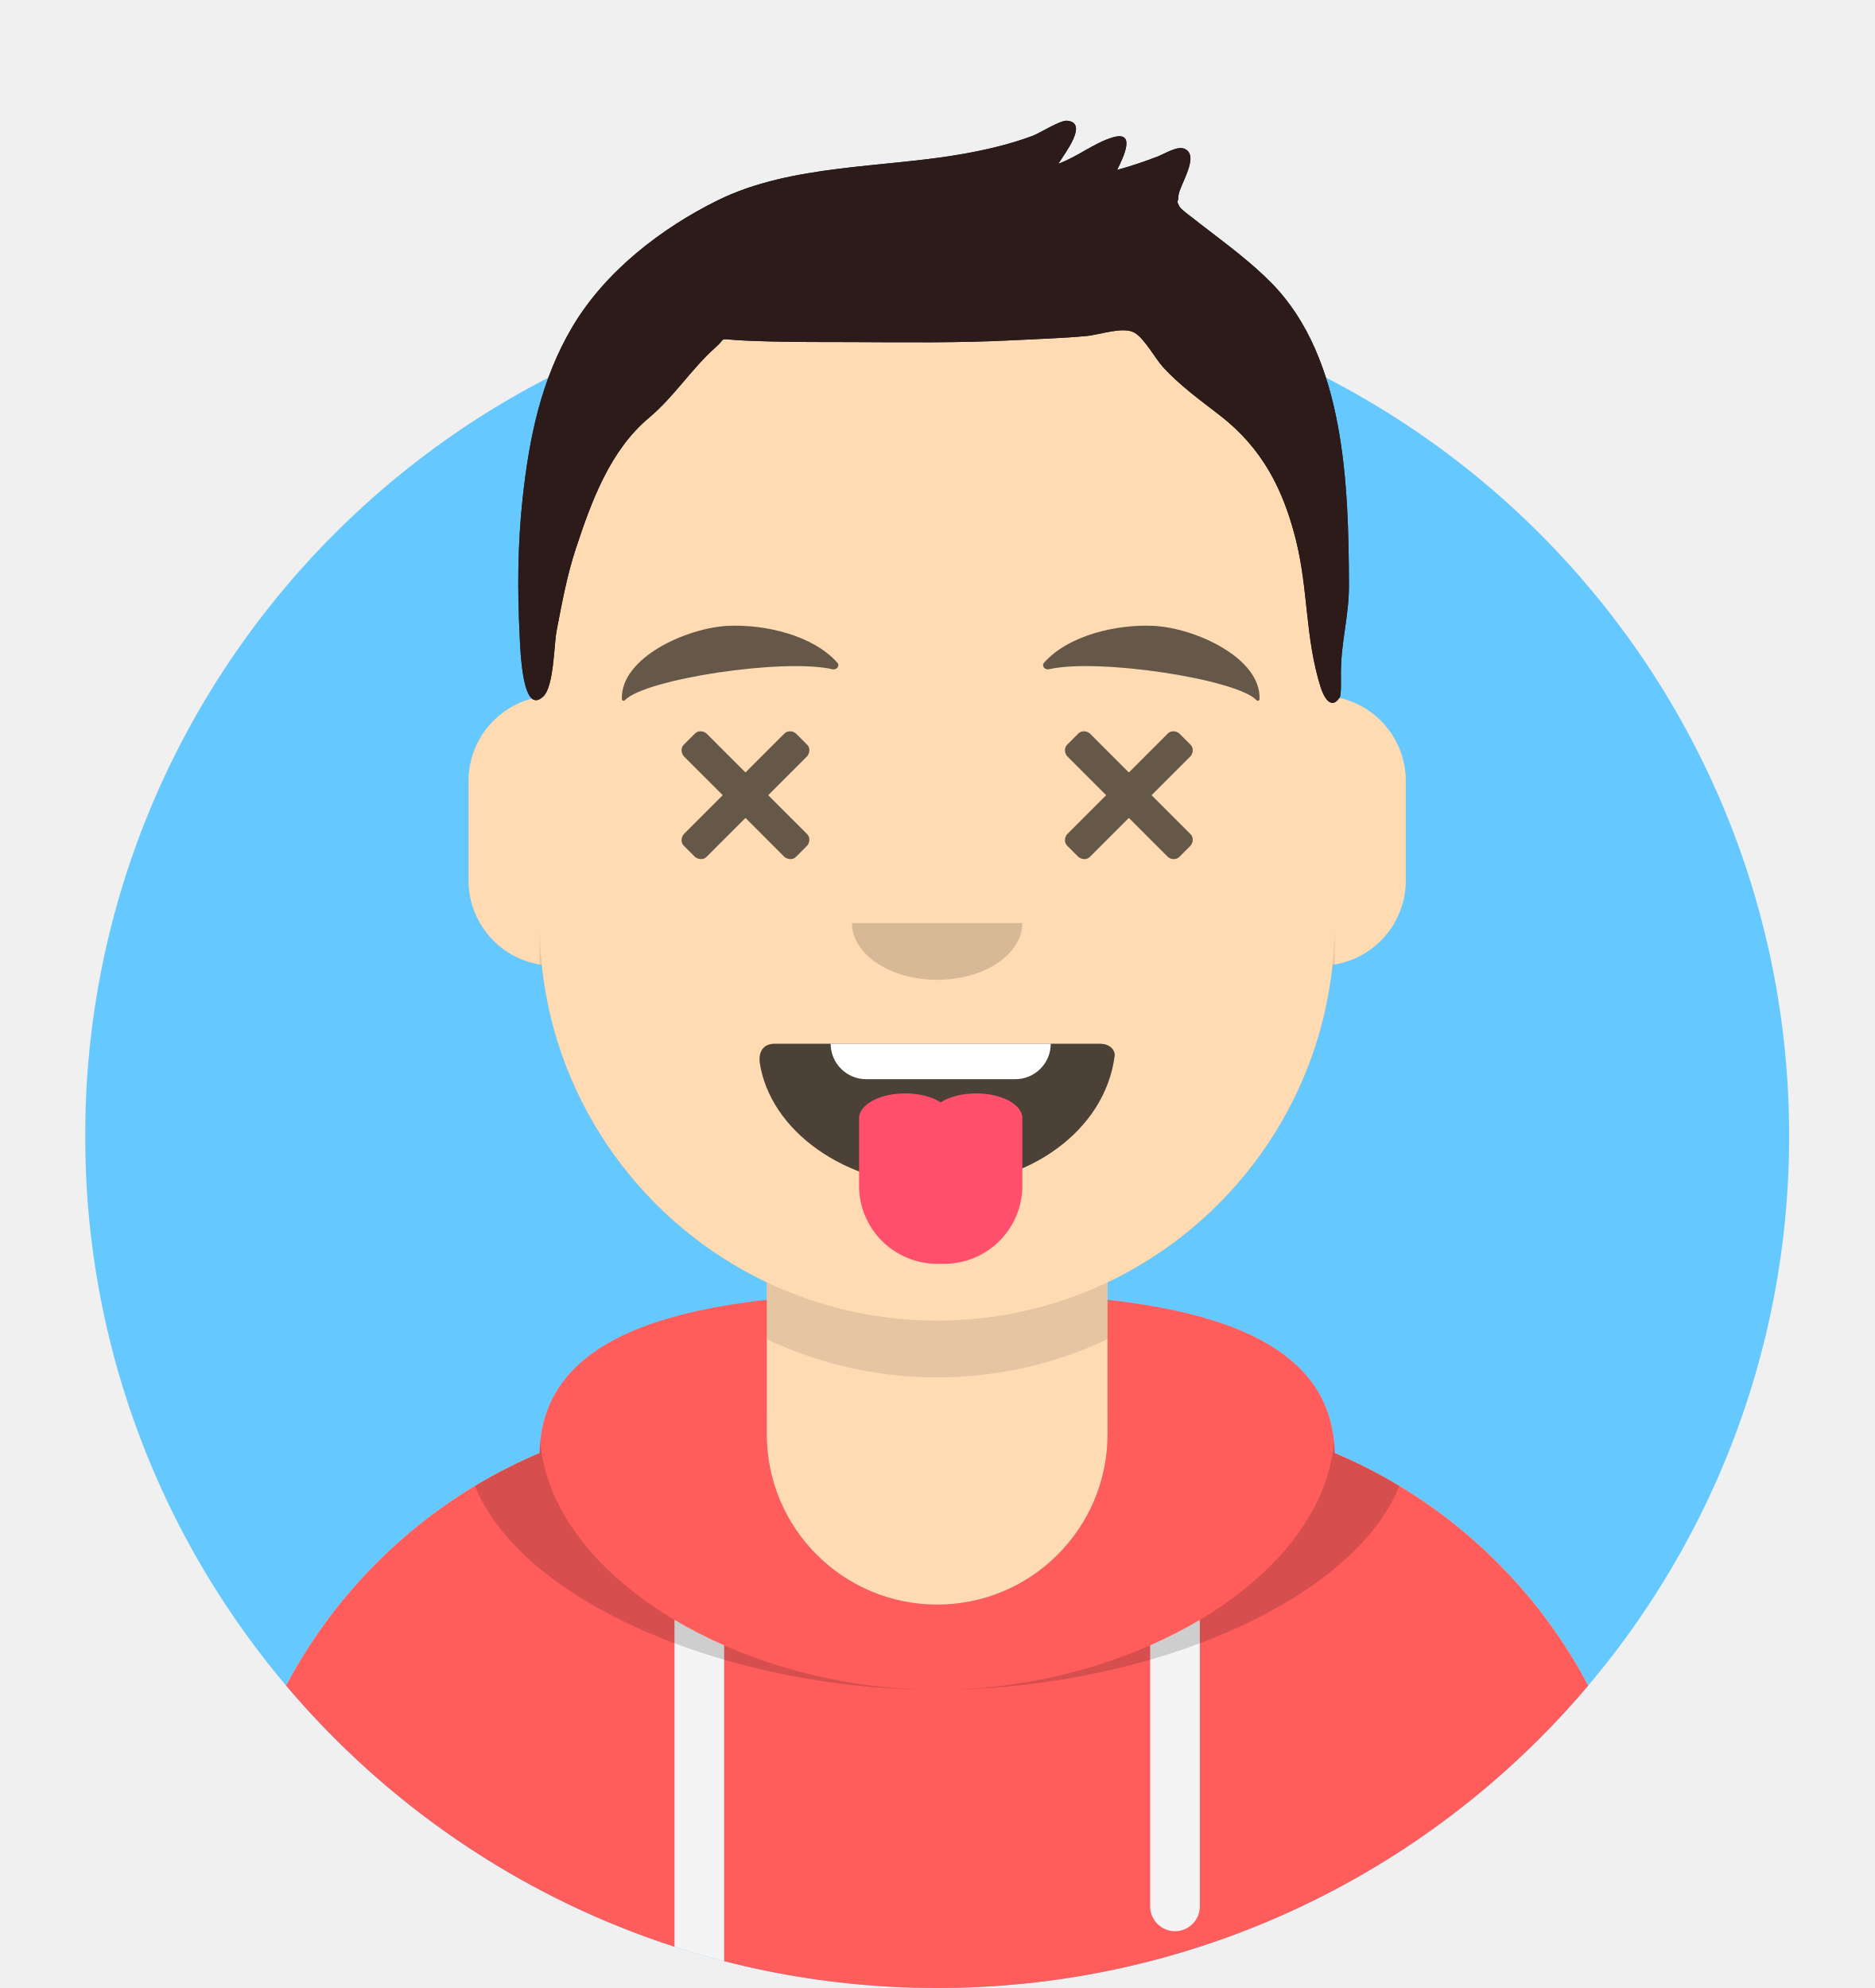
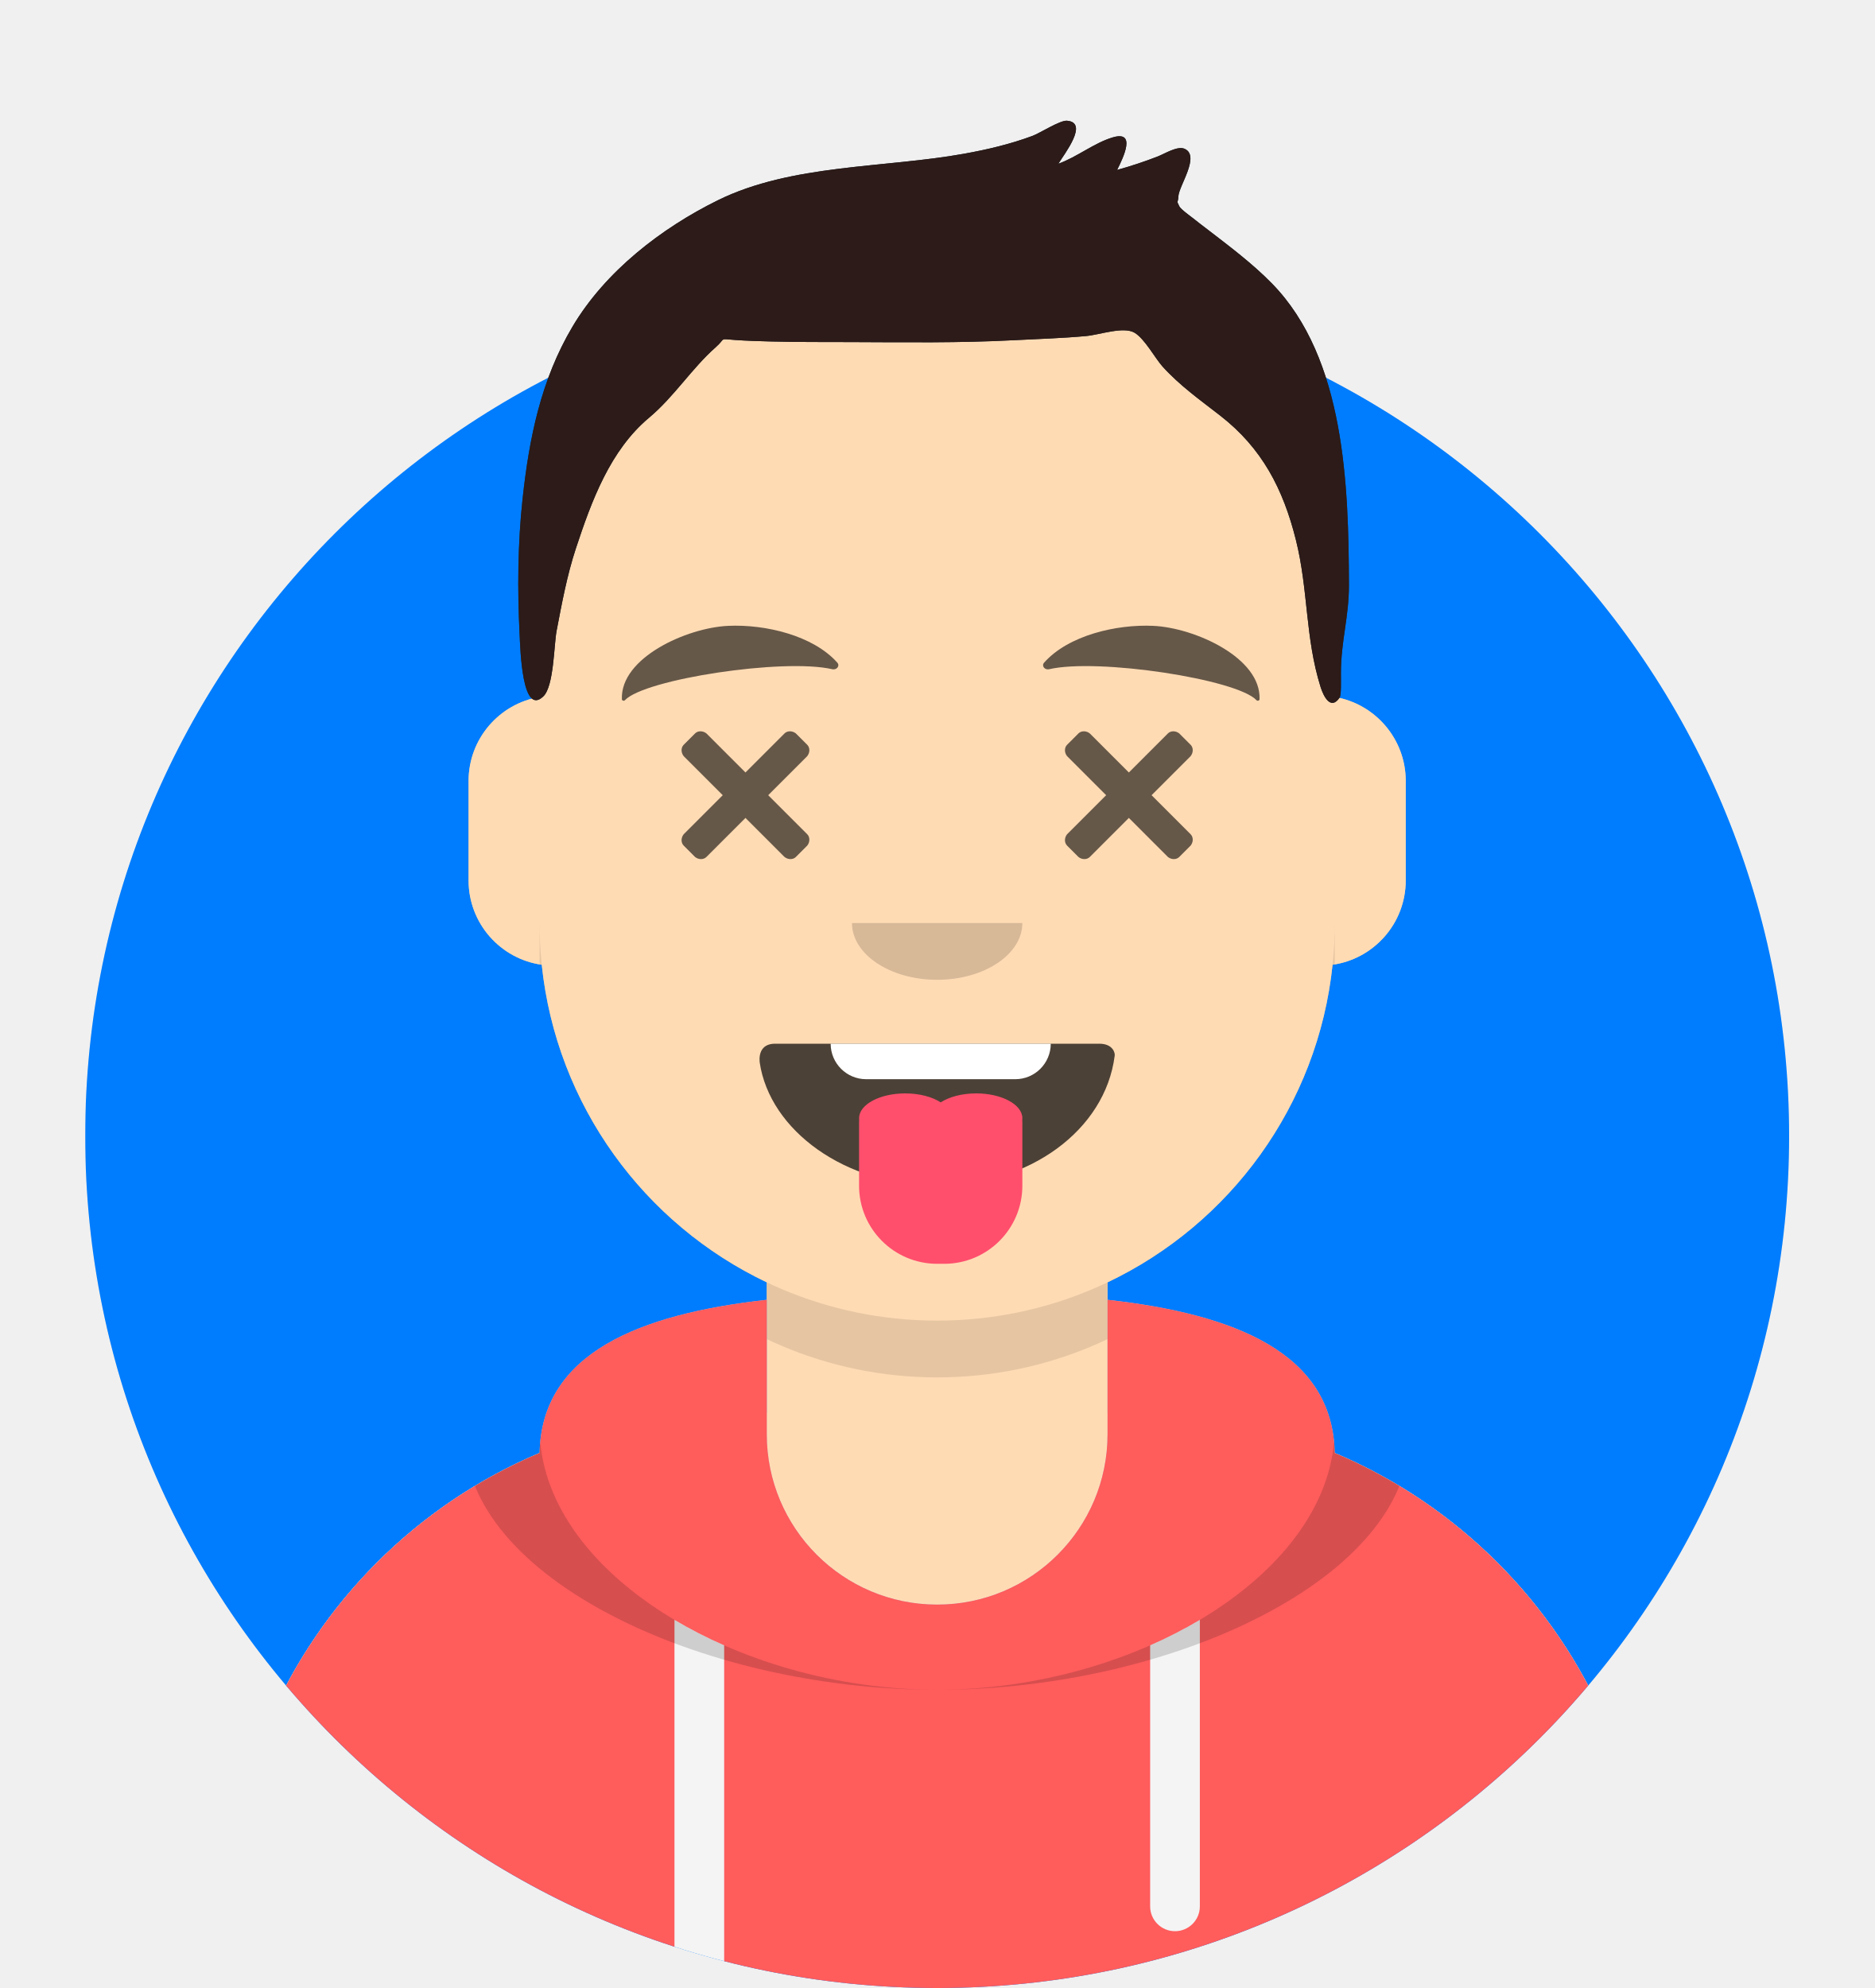
<svg xmlns="http://www.w3.org/2000/svg" xmlns:xlink="http://www.w3.org/1999/xlink" width="264px" height="280px" viewBox="0 0 264 280" version="1.1">
  <defs>
    <circle id="path-1" cx="120" cy="120" r="120" />
    <path d="M12,160 C12,226.274 65.726,280 132,280 C198.274,280 252,226.274 252,160 L264,160 L264,-1.42108547e-14 L-3.19744231e-14,-1.42108547e-14 L-3.19744231e-14,160 L12,160 Z" id="path-3" />
    <path d="M124,144.611 L124,163 L128,163 L128,163 C167.765,163 200,195.235 200,235 L200,244 L0,244 L0,235 C-4.86974701e-15,195.235 32.235,163 72,163 L72,163 L76,163 L76,144.611 C58.763,136.422 46.372,119.687 44.305,99.881 C38.48,99.058 34,94.052 34,88 L34,74 C34,68.054 38.325,63.118 44,62.166 L44,56 L44,56 C44,25.072 69.072,5.68137151e-15 100,0 L100,0 L100,0 C130.928,-5.68137151e-15 156,25.072 156,56 L156,62.166 C161.675,63.118 166,68.054 166,74 L166,88 C166,94.052 161.52,99.058 155.695,99.881 C153.628,119.687 141.237,136.422 124,144.611 Z" id="path-5" />
  </defs>
  <g id="Avataaar" stroke="none" stroke-width="1" fill="none" fill-rule="evenodd">
    <g transform="translate(-825, -1100)" id="Avataaar/Circle">
      <g transform="translate(825, 1100)">
        <g id="Circle" stroke-width="1" fill-rule="evenodd" transform="translate(12, 40)">
          <mask id="mask-2" fill="white">
            <use xlink:href="#path-1" />
          </mask>
          <use id="Circle-Background" fill="#E6E6E6" xlink:href="#path-1" />
-           <g id="Color/Palette/Blue-01" mask="url(#mask-2)" fill="#65C9FF">
+           <g id="Color/Palette/Blue-01" mask="url(#mask-2)" fill="#007DFE">
            <rect id="🖍Color" x="0" y="0" width="240" height="240" />
          </g>
        </g>
        <mask id="mask-4" fill="white">
          <use xlink:href="#path-3" />
        </mask>
        <g id="Mask" />
        <g id="Avataaar" stroke-width="1" fill-rule="evenodd" mask="url(#mask-4)">
          <g id="Body" transform="translate(32, 36)">
            <mask id="mask-6" fill="white">
              <use xlink:href="#path-5" />
            </mask>
            <use fill="#D0C6AC" xlink:href="#path-5" />
            <g id="Skin/👶🏽-03-Brown" mask="url(#mask-6)" fill="#FFDBB4">
              <g transform="translate(-32, 0)" id="Color">
                <rect x="0" y="0" width="264" height="244" />
              </g>
            </g>
            <path d="M156,79 L156,102 C156,132.928 130.928,158 100,158 C69.072,158 44,132.928 44,102 L44,79 L44,94 C44,124.928 69.072,150 100,150 C130.928,150 156,124.928 156,94 L156,79 Z" id="Neck-Shadow" fill-opacity="0.1" fill="#000000" mask="url(#mask-6)" />
          </g>
          <g id="Clothing/Hoodie" transform="translate(0, 170)">
            <defs>
              <path d="M108,13.071 C90.081,15.076 76.28,20.552 76.004,34.645 C50.146,45.568 32,71.165 32,100.999 L32,100.999 L32,110 L232,110 L232,100.999 C232,71.165 213.854,45.568 187.996,34.645 C187.72,20.552 173.919,15.076 156,13.071 L156,32 L156,32 C156,45.255 145.255,56 132,56 L132,56 C118.745,56 108,45.255 108,32 L108,13.071 Z" id="react-path-84" />
            </defs>
            <mask id="react-mask-85" fill="white">
              <use xlink:href="#react-path-84" />
            </mask>
            <use id="Hoodie" fill="#B7C1DB" fill-rule="evenodd" xlink:href="#react-path-84" />
            <g id="Color/Palette/Gray-01" mask="url(#react-mask-85)" fill-rule="evenodd" fill="#FF5C5C">
              <rect id="🖍Color" x="0" y="0" width="264" height="110" />
            </g>
            <path d="M102,61.739 L102,110 L95,110 L95,58.15 C97.204,59.46 99.547,60.661 102,61.739 Z M169,58.15 L169,98.5 C169,100.433 167.433,102 165.5,102 C163.567,102 162,100.433 162,98.5 L162,61.739 C164.453,60.661 166.796,59.46 169,58.15 Z" id="Straps" fill="#F4F4F4" fill-rule="evenodd" mask="url(#react-mask-85)" />
            <path d="M90.96,12.724 C75.909,15.571 65.5,21.243 65.5,32.308 C65.5,52.02 98.538,68 132,68 C165.462,68 198.5,52.02 198.5,32.308 C198.5,21.243 188.091,15.571 173.04,12.724 C182.125,16.074 188,21.706 188,31.077 C188,51.469 160.179,68 132,68 C103.821,68 76,51.469 76,31.077 C76,21.706 81.875,16.074 90.96,12.724 Z" id="Shadow" fill-opacity="0.16" fill="#000000" fill-rule="evenodd" mask="url(#react-mask-85)" />
          </g>
          <g id="Face" transform="translate(76, 82)" fill="#000000">
            <g id="Mouth/Tongue" transform="translate(2, 52)">
              <defs>
                <path d="M29,15.609 C30.41,25.231 41.062,33 54,33 C66.968,33 77.646,25.183 79,14.739 C79.101,14.34 78.775,13 76.826,13 C56.838,13 41.74,13 31.174,13 C29.383,13 28.87,14.24 29,15.609 Z" id="react-path-106" />
              </defs>
              <mask id="react-mask-107" fill="white">
                <use xlink:href="#react-path-106" />
              </mask>
              <use id="Mouth" fill-opacity="0.7" fill="#000000" fill-rule="evenodd" xlink:href="#react-path-106" />
              <rect id="Teeth" fill="#FFFFFF" fill-rule="evenodd" mask="url(#react-mask-107)" x="39" y="2" width="31" height="16" rx="5" />
              <path d="M65.984,23.747 C65.995,23.83 66,23.914 66,24 L66,33 C66,39.075 61.075,44 55,44 L54,44 C47.925,44 43,39.075 43,33 L43,24 L43,24 C43,23.914 43.005,23.83 43.016,23.747 C43.005,23.665 43,23.583 43,23.5 C43,21.567 45.91,20 49.5,20 C51.51,20 53.308,20.491 54.5,21.263 C55.692,20.491 57.49,20 59.5,20 C63.09,20 66,21.567 66,23.5 C66,23.583 65.995,23.665 65.984,23.747 Z" id="Tongue" fill="#FF4F6D" fill-rule="evenodd" />
            </g>
            <g id="Nose/Default" transform="translate(28, 40)" fill-opacity="0.16">
              <path d="M16,8 C16,12.418 21.373,16 28,16 L28,16 C34.627,16 40,12.418 40,8" id="Nose" />
            </g>
            <g id="Eyes/X-Dizzy-😵" transform="translate(0, 8)" fill-opacity="0.6" fill-rule="nonzero">
              <path d="M29,25.2 L34.5,30.7 C35,31.1 35.7,31.1 36.1,30.7 L37.7,29.1 C38.1,28.6 38.1,27.9 37.7,27.5 L32.2,22 L37.7,16.5 C38.1,16 38.1,15.3 37.7,14.9 L36.1,13.3 C35.6,12.9 34.9,12.9 34.5,13.3 L29,18.8 L23.5,13.3 C23,12.9 22.3,12.9 21.9,13.3 L20.3,14.9 C19.9,15.3 19.9,16 20.3,16.5 L25.8,22 L20.3,27.5 C19.9,28 19.9,28.7 20.3,29.1 L21.9,30.7 C22.4,31.1 23.1,31.1 23.5,30.7 L29,25.2 Z" id="Eye" />
              <path d="M83,25.2 L88.5,30.7 C89,31.1 89.7,31.1 90.1,30.7 L91.7,29.1 C92.1,28.6 92.1,27.9 91.7,27.5 L86.2,22 L91.7,16.5 C92.1,16 92.1,15.3 91.7,14.9 L90.1,13.3 C89.6,12.9 88.9,12.9 88.5,13.3 L83,18.8 L77.5,13.3 C77,12.9 76.3,12.9 75.9,13.3 L74.3,14.9 C73.9,15.3 73.9,16 74.3,16.5 L79.8,22 L74.3,27.5 C73.9,28 73.9,28.7 74.3,29.1 L75.9,30.7 C76.4,31.1 77.1,31.1 77.5,30.7 L83,25.2 Z" id="Eye" />
            </g>
            <g id="Eyebrow/Natural/Default-Natural" fill-opacity="0.6">
              <path d="M26.039,6.21 C20.278,6.983 11.293,12.005 12.044,17.818 C12.069,18.008 12.357,18.067 12.481,17.908 C14.967,14.72 34.193,10.037 41.194,11.015 C41.835,11.104 42.258,10.443 41.821,10.03 C38.077,6.495 31.2,5.512 26.039,6.21" id="Eyebrow" transform="translate(27, 12) rotate(5) translate(-27, -12) " />
              <path d="M85.039,6.21 C79.278,6.983 70.293,12.005 71.044,17.818 C71.069,18.008 71.357,18.067 71.481,17.908 C73.967,14.72 93.193,10.037 100.194,11.015 C100.835,11.104 101.258,10.443 100.821,10.03 C97.077,6.495 90.2,5.512 85.039,6.21" id="Eyebrow" transform="translate(86, 12) scale(-1, 1) rotate(5) translate(-86, -12) " />
            </g>
          </g>
          <g id="Top" stroke-width="1" fill-rule="evenodd">
            <defs>
              <rect id="react-path-68" x="0" y="0" width="264" height="280" />
              <path d="M180.15,39.92 C177.39,37.1 174.186,34.707 171.069,32.307 C170.382,31.777 169.683,31.261 169.011,30.712 C168.858,30.587 167.292,29.466 167.105,29.053 C166.654,28.06 166.915,28.833 166.977,27.649 C167.056,26.151 170.111,21.919 167.831,20.949 C166.828,20.522 165.04,21.658 164.078,22.033 C162.196,22.767 160.292,23.393 158.347,23.933 C159.279,22.076 161.055,18.359 157.716,19.354 C155.114,20.129 152.69,22.122 150.076,23.059 C150.941,21.642 154.4,17.248 151.274,17.002 C150.302,16.926 147.471,18.75 146.424,19.14 C143.287,20.305 140.083,21.059 136.79,21.653 C125.592,23.671 112.497,23.095 102.137,28.193 C94.149,32.124 86.263,38.222 81.648,45.988 C77.201,53.473 75.538,61.664 74.607,70.241 C73.924,76.536 73.868,83.043 74.188,89.36 C74.292,91.43 74.525,100.971 77.532,98.081 C79.03,96.642 79.019,90.828 79.396,88.86 C80.147,84.945 80.87,81.013 82.122,77.223 C84.328,70.544 86.931,63.43 92.427,58.83 C95.954,55.878 98.431,51.889 101.806,48.911 C103.322,47.574 102.165,47.713 104.603,47.889 C106.241,48.006 107.885,48.051 109.526,48.094 C113.322,48.193 117.124,48.168 120.921,48.181 C128.568,48.209 136.179,48.317 143.819,47.916 C147.214,47.739 150.618,47.642 154.004,47.328 C155.895,47.153 159.251,45.941 160.808,46.867 C162.233,47.714 163.713,50.482 164.736,51.615 C167.154,54.294 170.036,56.339 172.862,58.535 C178.757,63.115 181.732,68.867 183.523,76.023 C185.306,83.153 184.806,89.768 187.013,96.785 C187.402,98.018 188.429,100.145 189.695,98.239 C189.93,97.885 189.87,95.939 189.87,94.819 C189.87,90.3 191.014,86.908 191,82.359 C190.944,68.527 190.496,50.491 180.15,39.92 Z" id="react-path-67" />
              <filter x="-0.8%" y="-2.0%" width="101.5%" height="108.0%" filterUnits="objectBoundingBox" id="react-filter-64">
                <feOffset dx="0" dy="2" in="SourceAlpha" result="shadowOffsetOuter1" />
                <feColorMatrix values="0 0 0 0 0   0 0 0 0 0   0 0 0 0 0  0 0 0 0.16 0" type="matrix" in="shadowOffsetOuter1" result="shadowMatrixOuter1" />
                <feMerge>
                  <feMergeNode in="shadowMatrixOuter1" />
                  <feMergeNode in="SourceGraphic" />
                </feMerge>
              </filter>
            </defs>
            <mask id="react-mask-66" fill="white">
              <use xlink:href="#react-path-68" />
            </mask>
            <g id="Mask" />
            <g id="Top/Short-Hair/Short-Flat" mask="url(#react-mask-66)">
              <g transform="translate(-1, 0)">
                <mask id="react-mask-65" fill="white">
                  <use xlink:href="#react-path-67" />
                </mask>
                <use id="Short-Hair" stroke="none" fill="#1F3140" fill-rule="evenodd" xlink:href="#react-path-67" />
                <g id="Skin/👶🏽-03-Brown" mask="url(#react-mask-65)" fill="#2C1B18">
                  <g transform="translate(0, 0) " id="Color">
                    <rect x="0" y="0" width="264" height="280" />
                  </g>
                </g>
              </g>
            </g>
          </g>
        </g>
      </g>
    </g>
  </g>
</svg>
